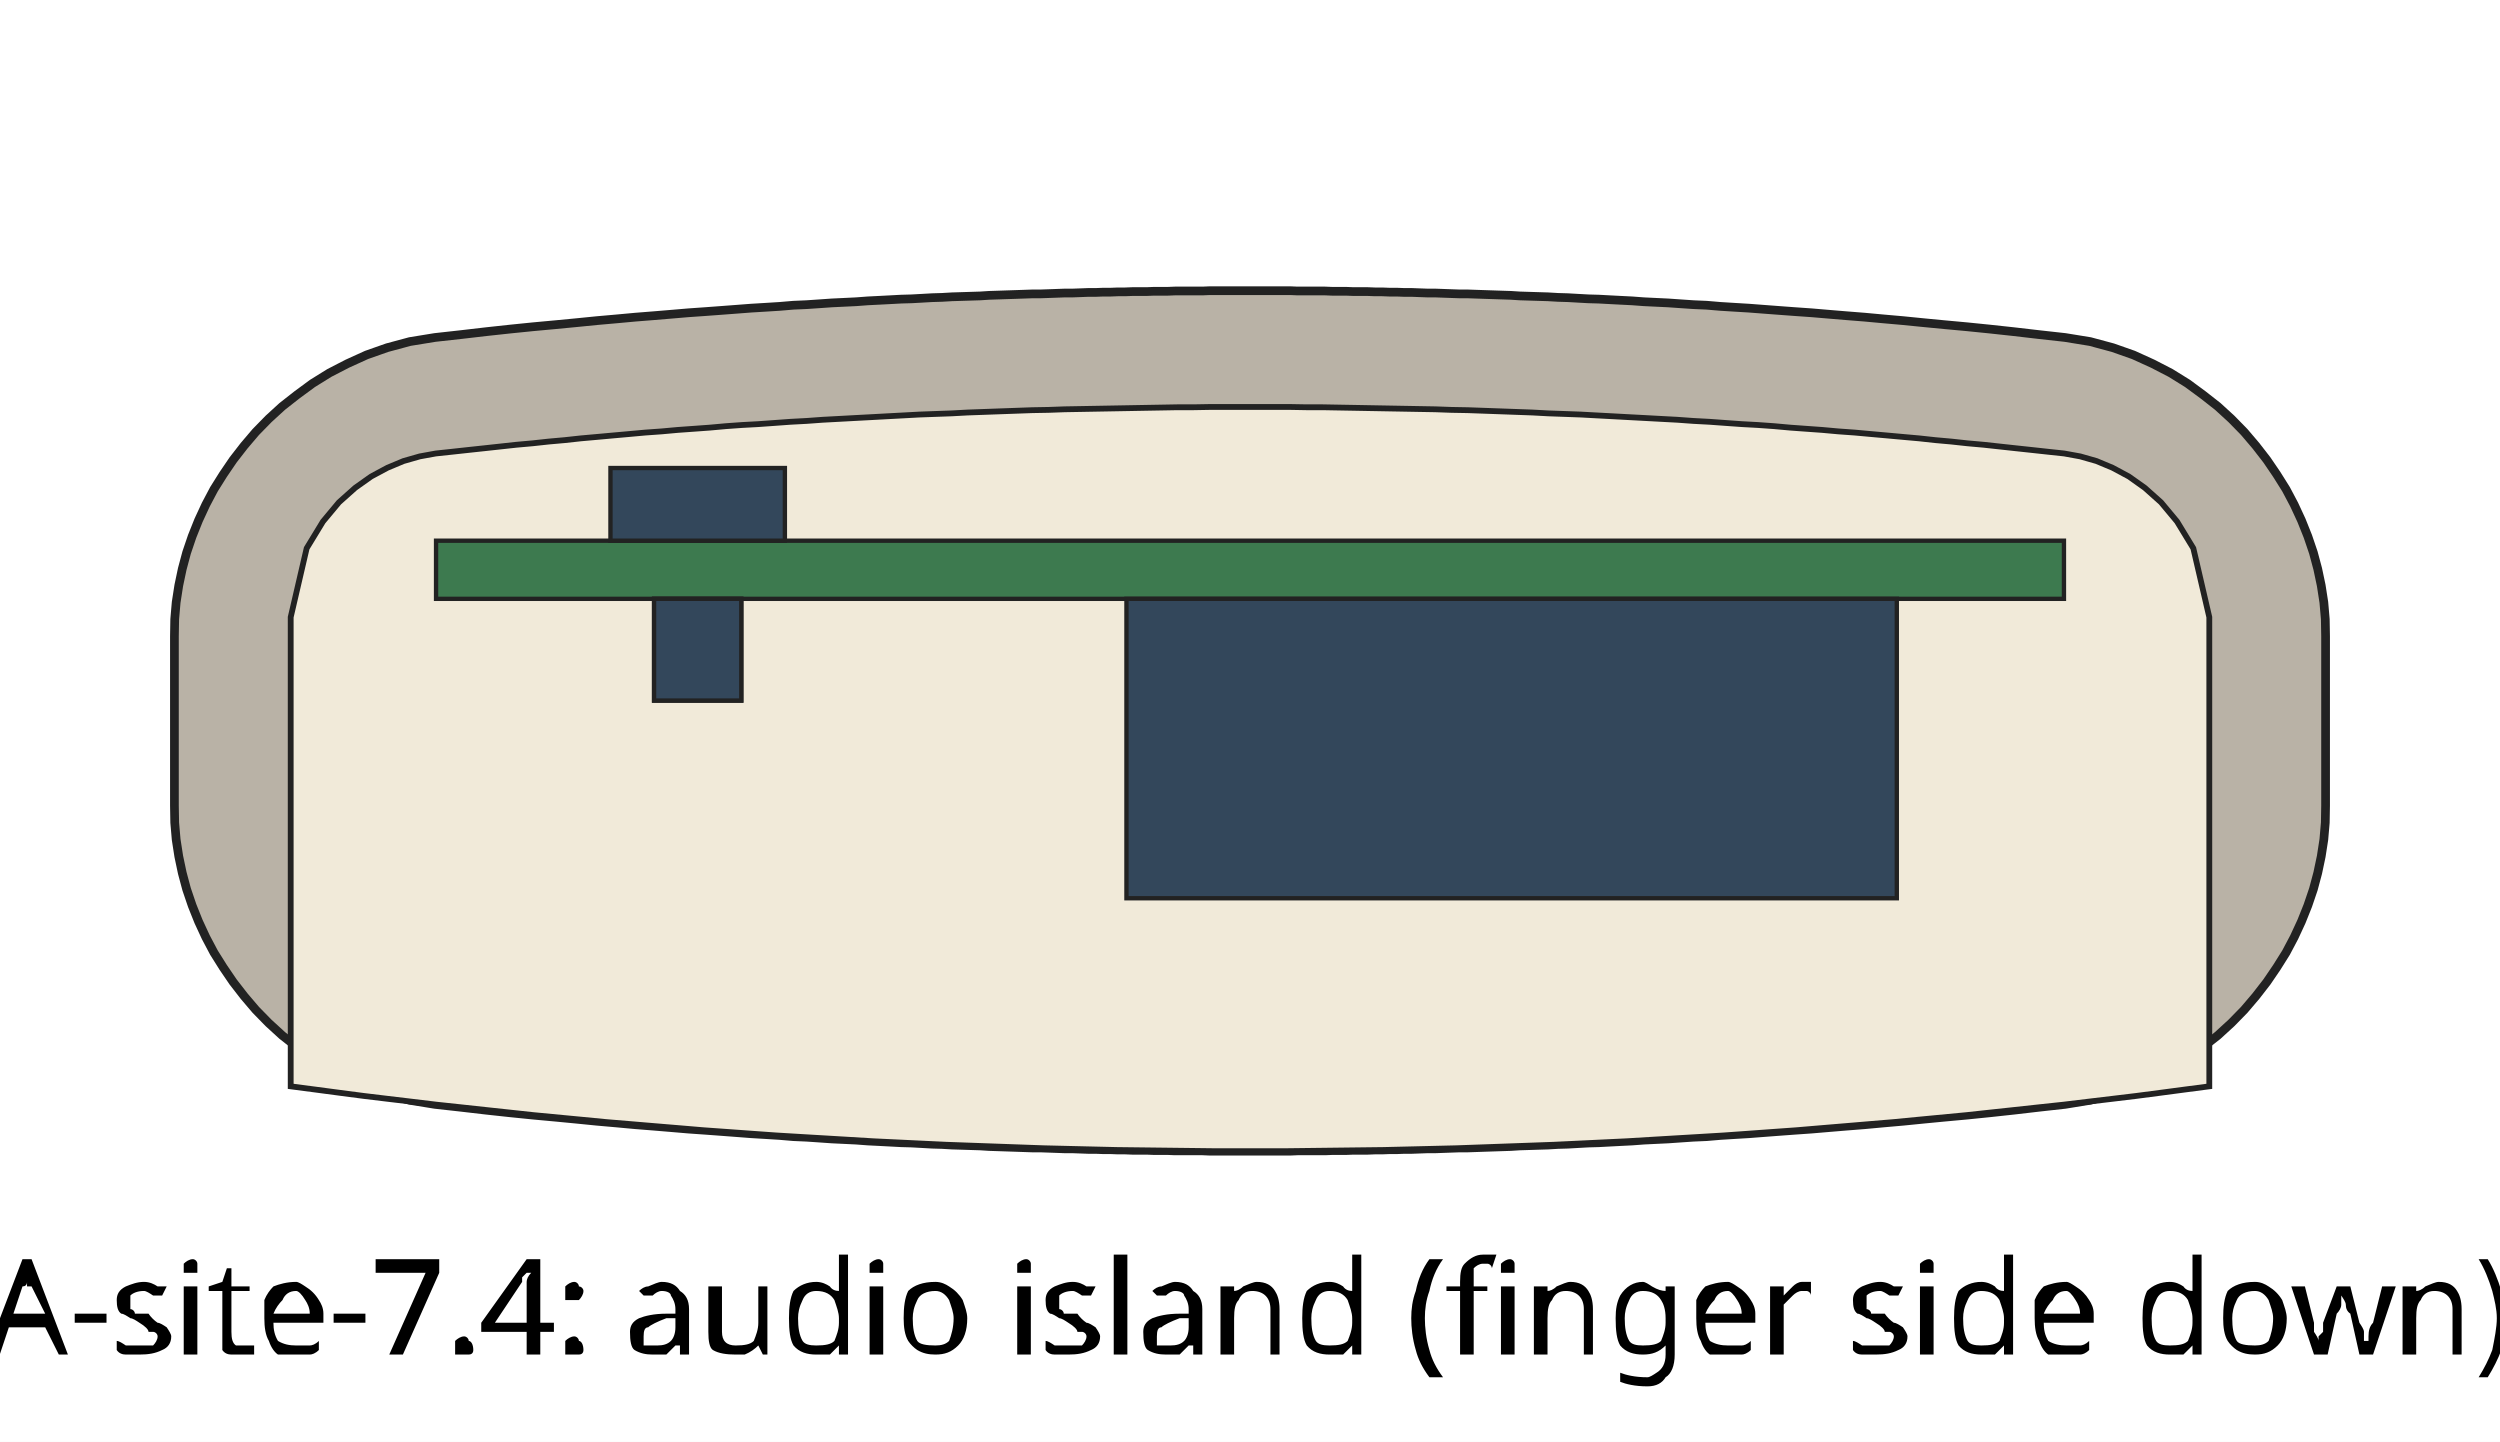
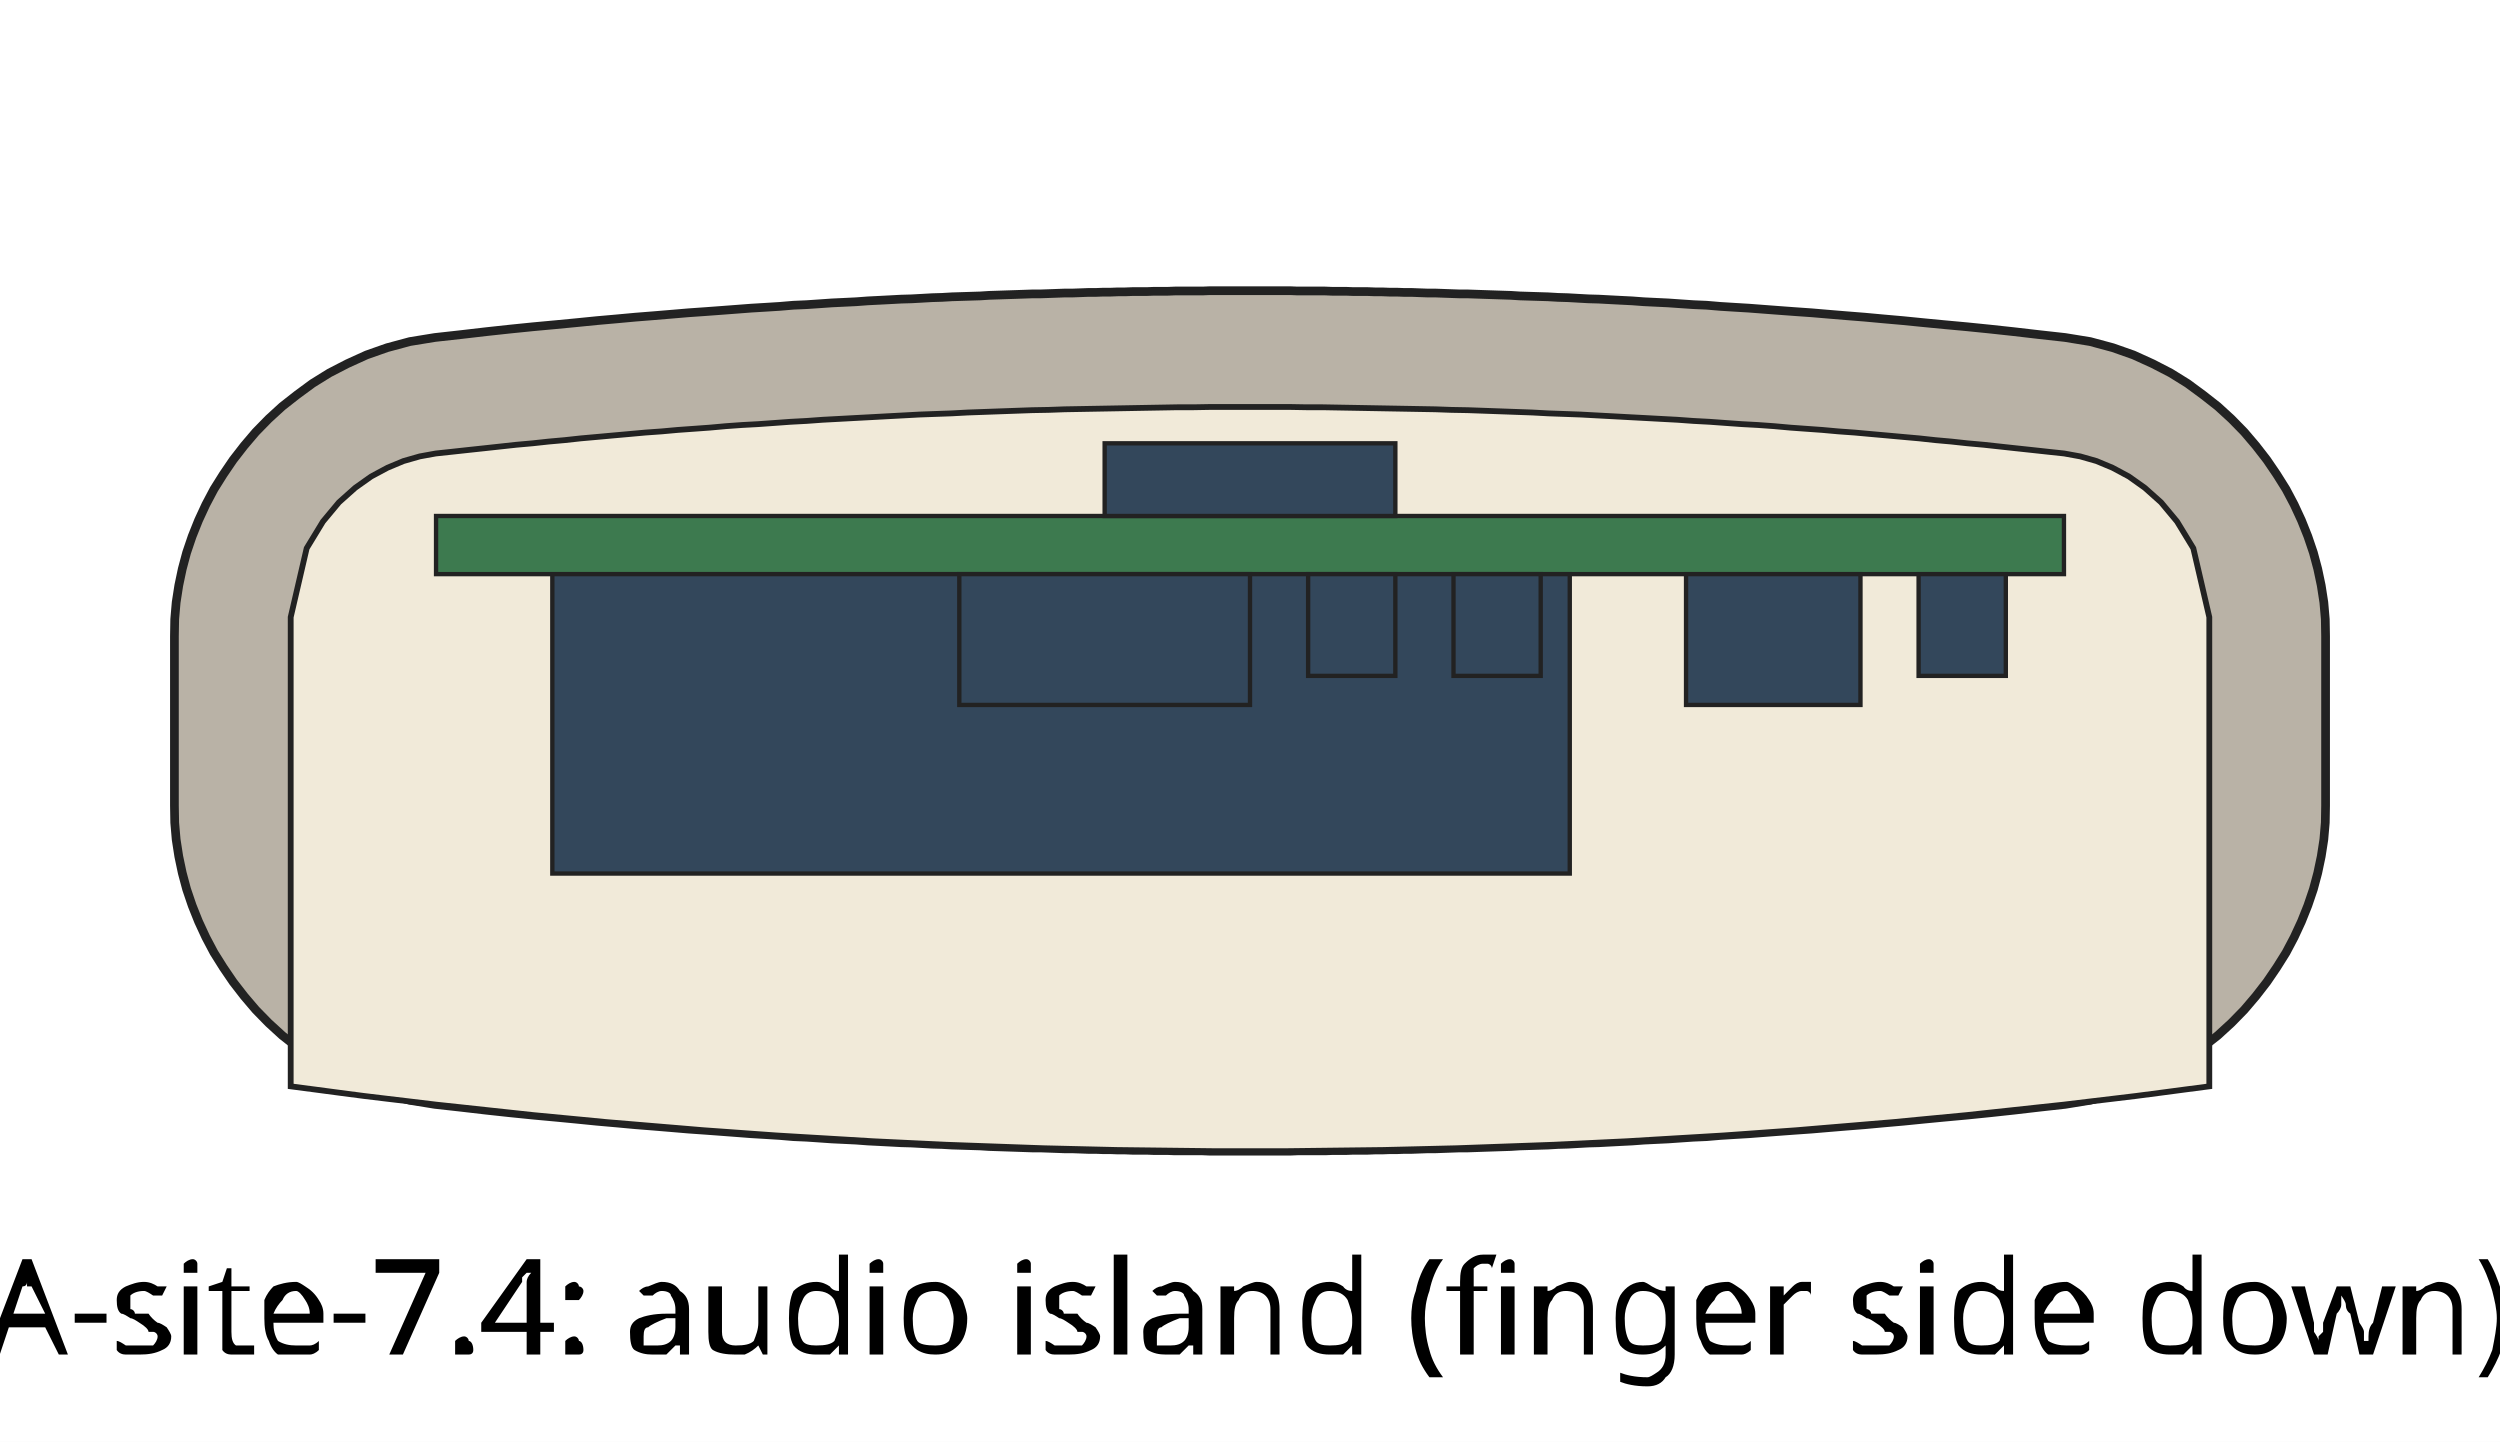
<svg xmlns="http://www.w3.org/2000/svg" viewBox="-4.30 -2.48 8.60 4.96" width="640" font-family="sans-serif">
  <rect x="-4.30" y="-2.48" width="8.60" height="4.96" fill="#fff" />
  <polygon points="0.000,-1.480 0.023,-1.480 0.047,-1.480 0.070,-1.480 0.093,-1.480 0.116,-1.480 0.140,-1.480 0.163,-1.479 0.187,-1.479 0.211,-1.479 0.234,-1.479 0.258,-1.479 0.282,-1.478 0.306,-1.478 0.330,-1.478 0.355,-1.477 0.379,-1.477 0.404,-1.477 0.429,-1.476 0.454,-1.476 0.479,-1.475 0.505,-1.475 0.531,-1.474 0.557,-1.474 0.583,-1.473 0.610,-1.472 0.637,-1.472 0.664,-1.471 0.692,-1.470 0.720,-1.469 0.748,-1.469 0.777,-1.468 0.806,-1.467 0.836,-1.466 0.866,-1.465 0.897,-1.464 0.928,-1.462 0.960,-1.461 0.992,-1.460 1.025,-1.459 1.059,-1.457 1.093,-1.456 1.128,-1.454 1.164,-1.452 1.200,-1.451 1.237,-1.449 1.275,-1.447 1.315,-1.445 1.355,-1.442 1.396,-1.440 1.438,-1.438 1.481,-1.435 1.525,-1.432 1.571,-1.430 1.618,-1.426 1.666,-1.423 1.716,-1.420 1.768,-1.416 1.821,-1.412 1.875,-1.408 1.932,-1.404 1.991,-1.399 2.051,-1.394 2.114,-1.389 2.179,-1.383 2.247,-1.377 2.317,-1.370 2.390,-1.363 2.466,-1.356 2.545,-1.348 2.628,-1.339 2.714,-1.329 2.804,-1.319 2.890,-1.305 2.968,-1.284 3.039,-1.259 3.105,-1.229 3.167,-1.197 3.225,-1.161 3.278,-1.122 3.329,-1.082 3.376,-1.039 3.420,-0.994 3.460,-0.947 3.498,-0.898 3.532,-0.848 3.564,-0.797 3.592,-0.744 3.617,-0.690 3.639,-0.635 3.658,-0.579 3.673,-0.523 3.685,-0.466 3.694,-0.408 3.699,-0.350 3.700,-0.291 3.700,-0.233 3.700,-0.174 3.700,-0.116 3.700,-0.058 3.700,-0.000 3.700,0.058 3.700,0.116 3.700,0.174 3.700,0.233 3.700,0.291 3.699,0.350 3.694,0.408 3.685,0.466 3.673,0.523 3.658,0.579 3.639,0.635 3.617,0.690 3.592,0.744 3.564,0.797 3.532,0.848 3.498,0.898 3.460,0.947 3.420,0.994 3.376,1.039 3.329,1.082 3.278,1.122 3.225,1.161 3.167,1.197 3.105,1.229 3.039,1.259 2.968,1.284 2.890,1.305 2.804,1.319 2.714,1.329 2.628,1.339 2.545,1.348 2.466,1.356 2.390,1.363 2.317,1.370 2.247,1.377 2.179,1.383 2.114,1.389 2.051,1.394 1.991,1.399 1.932,1.404 1.875,1.408 1.821,1.412 1.768,1.416 1.716,1.420 1.666,1.423 1.618,1.426 1.571,1.430 1.525,1.432 1.481,1.435 1.438,1.438 1.396,1.440 1.355,1.442 1.315,1.445 1.275,1.447 1.237,1.449 1.200,1.451 1.164,1.452 1.128,1.454 1.093,1.456 1.059,1.457 1.025,1.459 0.992,1.460 0.960,1.461 0.928,1.462 0.897,1.464 0.866,1.465 0.836,1.466 0.806,1.467 0.777,1.468 0.748,1.469 0.720,1.469 0.692,1.470 0.664,1.471 0.637,1.472 0.610,1.472 0.583,1.473 0.557,1.474 0.531,1.474 0.505,1.475 0.479,1.475 0.454,1.476 0.429,1.476 0.404,1.477 0.379,1.477 0.355,1.477 0.330,1.478 0.306,1.478 0.282,1.478 0.258,1.479 0.234,1.479 0.211,1.479 0.187,1.479 0.163,1.479 0.140,1.480 0.116,1.480 0.093,1.480 0.070,1.480 0.047,1.480 0.023,1.480 0.000,1.480 -0.023,1.480 -0.047,1.480 -0.070,1.480 -0.093,1.480 -0.116,1.480 -0.140,1.480 -0.163,1.479 -0.187,1.479 -0.211,1.479 -0.234,1.479 -0.258,1.479 -0.282,1.478 -0.306,1.478 -0.330,1.478 -0.355,1.477 -0.379,1.477 -0.404,1.477 -0.429,1.476 -0.454,1.476 -0.479,1.475 -0.505,1.475 -0.531,1.474 -0.557,1.474 -0.583,1.473 -0.610,1.472 -0.637,1.472 -0.664,1.471 -0.692,1.470 -0.720,1.469 -0.748,1.469 -0.777,1.468 -0.806,1.467 -0.836,1.466 -0.866,1.465 -0.897,1.464 -0.928,1.462 -0.960,1.461 -0.992,1.460 -1.025,1.459 -1.059,1.457 -1.093,1.456 -1.128,1.454 -1.164,1.452 -1.200,1.451 -1.237,1.449 -1.275,1.447 -1.315,1.445 -1.355,1.442 -1.396,1.440 -1.438,1.438 -1.481,1.435 -1.525,1.432 -1.571,1.430 -1.618,1.426 -1.666,1.423 -1.716,1.420 -1.768,1.416 -1.821,1.412 -1.875,1.408 -1.932,1.404 -1.991,1.399 -2.051,1.394 -2.114,1.389 -2.179,1.383 -2.247,1.377 -2.317,1.370 -2.390,1.363 -2.466,1.356 -2.545,1.348 -2.628,1.339 -2.714,1.329 -2.804,1.319 -2.890,1.305 -2.968,1.284 -3.039,1.259 -3.105,1.229 -3.167,1.197 -3.225,1.161 -3.278,1.122 -3.329,1.082 -3.376,1.039 -3.420,0.994 -3.460,0.947 -3.498,0.898 -3.532,0.848 -3.564,0.797 -3.592,0.744 -3.617,0.690 -3.639,0.635 -3.658,0.579 -3.673,0.523 -3.685,0.466 -3.694,0.408 -3.699,0.350 -3.700,0.291 -3.700,0.233 -3.700,0.174 -3.700,0.116 -3.700,0.058 -3.700,0.000 -3.700,-0.058 -3.700,-0.116 -3.700,-0.174 -3.700,-0.233 -3.700,-0.291 -3.699,-0.350 -3.694,-0.408 -3.685,-0.466 -3.673,-0.523 -3.658,-0.579 -3.639,-0.635 -3.617,-0.690 -3.592,-0.744 -3.564,-0.797 -3.532,-0.848 -3.498,-0.898 -3.460,-0.947 -3.420,-0.994 -3.376,-1.039 -3.329,-1.082 -3.278,-1.122 -3.225,-1.161 -3.167,-1.197 -3.105,-1.229 -3.039,-1.259 -2.968,-1.284 -2.890,-1.305 -2.804,-1.319 -2.714,-1.329 -2.628,-1.339 -2.545,-1.348 -2.466,-1.356 -2.390,-1.363 -2.317,-1.370 -2.247,-1.377 -2.179,-1.383 -2.114,-1.389 -2.051,-1.394 -1.991,-1.399 -1.932,-1.404 -1.875,-1.408 -1.821,-1.412 -1.768,-1.416 -1.716,-1.420 -1.666,-1.423 -1.618,-1.426 -1.571,-1.430 -1.525,-1.432 -1.481,-1.435 -1.438,-1.438 -1.396,-1.440 -1.355,-1.442 -1.315,-1.445 -1.275,-1.447 -1.237,-1.449 -1.200,-1.451 -1.164,-1.452 -1.128,-1.454 -1.093,-1.456 -1.059,-1.457 -1.025,-1.459 -0.992,-1.460 -0.960,-1.461 -0.928,-1.462 -0.897,-1.464 -0.866,-1.465 -0.836,-1.466 -0.806,-1.467 -0.777,-1.468 -0.748,-1.469 -0.720,-1.469 -0.692,-1.470 -0.664,-1.471 -0.637,-1.472 -0.610,-1.472 -0.583,-1.473 -0.557,-1.474 -0.531,-1.474 -0.505,-1.475 -0.479,-1.475 -0.454,-1.476 -0.429,-1.476 -0.404,-1.477 -0.379,-1.477 -0.355,-1.477 -0.330,-1.478 -0.306,-1.478 -0.282,-1.478 -0.258,-1.479 -0.234,-1.479 -0.211,-1.479 -0.187,-1.479 -0.163,-1.479 -0.140,-1.480 -0.116,-1.480 -0.093,-1.480 -0.070,-1.480 -0.047,-1.480 -0.023,-1.480" fill="#b9b2a6" stroke="#222" stroke-width="0.03" />
  <polygon points="-3.300,-0.357 -3.245,-0.594 -3.189,-0.686 -3.134,-0.752 -3.078,-0.802 -3.023,-0.841 -2.967,-0.871 -2.912,-0.894 -2.856,-0.910 -2.801,-0.920 -2.745,-0.926 -2.690,-0.932 -2.634,-0.938 -2.579,-0.944 -2.524,-0.950 -2.468,-0.955 -2.413,-0.961 -2.357,-0.966 -2.302,-0.972 -2.246,-0.977 -2.191,-0.982 -2.135,-0.987 -2.080,-0.992 -2.024,-0.996 -1.969,-1.001 -1.913,-1.005 -1.858,-1.009 -1.803,-1.014 -1.747,-1.018 -1.692,-1.021 -1.636,-1.025 -1.581,-1.029 -1.525,-1.032 -1.470,-1.036 -1.414,-1.039 -1.359,-1.042 -1.303,-1.045 -1.248,-1.048 -1.192,-1.051 -1.137,-1.054 -1.082,-1.056 -1.026,-1.058 -0.971,-1.061 -0.915,-1.063 -0.860,-1.065 -0.804,-1.067 -0.749,-1.069 -0.693,-1.070 -0.638,-1.072 -0.582,-1.073 -0.527,-1.074 -0.471,-1.075 -0.416,-1.076 -0.361,-1.077 -0.305,-1.078 -0.250,-1.079 -0.194,-1.079 -0.139,-1.080 -0.083,-1.080 -0.028,-1.080 0.028,-1.080 0.083,-1.080 0.139,-1.080 0.194,-1.079 0.250,-1.079 0.305,-1.078 0.361,-1.077 0.416,-1.076 0.471,-1.075 0.527,-1.074 0.582,-1.073 0.638,-1.072 0.693,-1.070 0.749,-1.069 0.804,-1.067 0.860,-1.065 0.915,-1.063 0.971,-1.061 1.026,-1.058 1.082,-1.056 1.137,-1.054 1.192,-1.051 1.248,-1.048 1.303,-1.045 1.359,-1.042 1.414,-1.039 1.470,-1.036 1.525,-1.032 1.581,-1.029 1.636,-1.025 1.692,-1.021 1.747,-1.018 1.803,-1.014 1.858,-1.009 1.913,-1.005 1.969,-1.001 2.024,-0.996 2.080,-0.992 2.135,-0.987 2.191,-0.982 2.246,-0.977 2.302,-0.972 2.357,-0.966 2.413,-0.961 2.468,-0.955 2.524,-0.950 2.579,-0.944 2.634,-0.938 2.690,-0.932 2.745,-0.926 2.801,-0.920 2.856,-0.910 2.912,-0.894 2.967,-0.871 3.023,-0.841 3.078,-0.802 3.134,-0.752 3.189,-0.686 3.245,-0.594 3.300,-0.357 3.300,1.257 3.216,1.268 3.133,1.279 3.049,1.290 2.966,1.300 2.882,1.310 2.799,1.320 2.715,1.329 2.632,1.338 2.548,1.347 2.465,1.356 2.381,1.364 2.297,1.372 2.214,1.380 2.130,1.387 2.047,1.394 1.963,1.401 1.880,1.408 1.796,1.414 1.713,1.420 1.629,1.426 1.546,1.431 1.462,1.436 1.378,1.441 1.295,1.446 1.211,1.450 1.128,1.454 1.044,1.458 0.961,1.461 0.877,1.464 0.794,1.467 0.710,1.470 0.627,1.472 0.543,1.474 0.459,1.476 0.376,1.477 0.292,1.478 0.209,1.479 0.125,1.480 0.042,1.480 -0.042,1.480 -0.125,1.480 -0.209,1.479 -0.292,1.478 -0.376,1.477 -0.459,1.476 -0.543,1.474 -0.627,1.472 -0.710,1.470 -0.794,1.467 -0.877,1.464 -0.961,1.461 -1.044,1.458 -1.128,1.454 -1.211,1.450 -1.295,1.446 -1.378,1.441 -1.462,1.436 -1.546,1.431 -1.629,1.426 -1.713,1.420 -1.796,1.414 -1.880,1.408 -1.963,1.401 -2.047,1.394 -2.130,1.387 -2.214,1.380 -2.297,1.372 -2.381,1.364 -2.465,1.356 -2.548,1.347 -2.632,1.338 -2.715,1.329 -2.799,1.320 -2.882,1.310 -2.966,1.300 -3.049,1.290 -3.133,1.279 -3.216,1.268 -3.300,1.257" fill="#f1ead9" stroke="#222" stroke-width="0.02" />
-   <polygon points="-2.800,-0.420 -2.800,-0.620 2.800,-0.620 2.800,-0.420" fill="#3d7a4f" stroke="#222" stroke-width="0.015" />
-   <polygon points="-0.425,0.610 -0.425,-0.420 2.225,-0.420 2.225,0.610" fill="#33475b" stroke="#222" stroke-width="0.015" />
-   <polygon points="-2.200,-0.620 -2.200,-0.870 -1.600,-0.870 -1.600,-0.620" fill="#33475b" stroke="#222" stroke-width="0.015" />
-   <polygon points="-2.050,-0.070 -2.050,-0.420 -1.750,-0.420 -1.750,-0.070" fill="#33475b" stroke="#222" stroke-width="0.015" />
-   <polygon points="-2.050,-0.070 -2.050,-0.420 -1.750,-0.420 -1.750,-0.070" fill="#33475b" stroke="#222" stroke-width="0.015" />
+   <polygon points="-2.800,-0.505 -2.800,-0.705 2.800,-0.705 2.800,-0.505" fill="#3d7a4f" stroke="#222" stroke-width="0.015" />
+   <polygon points="-2.400,0.525 -2.400,-0.505 1.100,-0.505 1.100,0.525" fill="#33475b" stroke="#222" stroke-width="0.015" />
+   <polygon points="1.500,-0.055 1.500,-0.505 2.100,-0.505 2.100,-0.055" fill="#33475b" stroke="#222" stroke-width="0.015" />
+   <polygon points="2.300,-0.155 2.300,-0.505 2.600,-0.505 2.600,-0.155" fill="#33475b" stroke="#222" stroke-width="0.015" />
+   <polygon points="-1.000,-0.055 -1.000,-0.505 0.000,-0.505 0.000,-0.055" fill="#33475b" stroke="#222" stroke-width="0.015" />
+   <polygon points="0.200,-0.155 0.200,-0.505 0.500,-0.505 0.500,-0.155" fill="#33475b" stroke="#222" stroke-width="0.015" />
+   <polygon points="0.700,-0.155 0.700,-0.505 1.000,-0.505 1.000,-0.155" fill="#33475b" stroke="#222" stroke-width="0.015" />
+   <polygon points="-0.500,-0.705 -0.500,-0.955 0.500,-0.955 0.500,-0.705" fill="#33475b" stroke="#222" stroke-width="0.015" />
  <text x="0" y="2.18" font-size="0.45" text-anchor="middle">A-site-7.4: audio island (finger side down)</text>
</svg>
